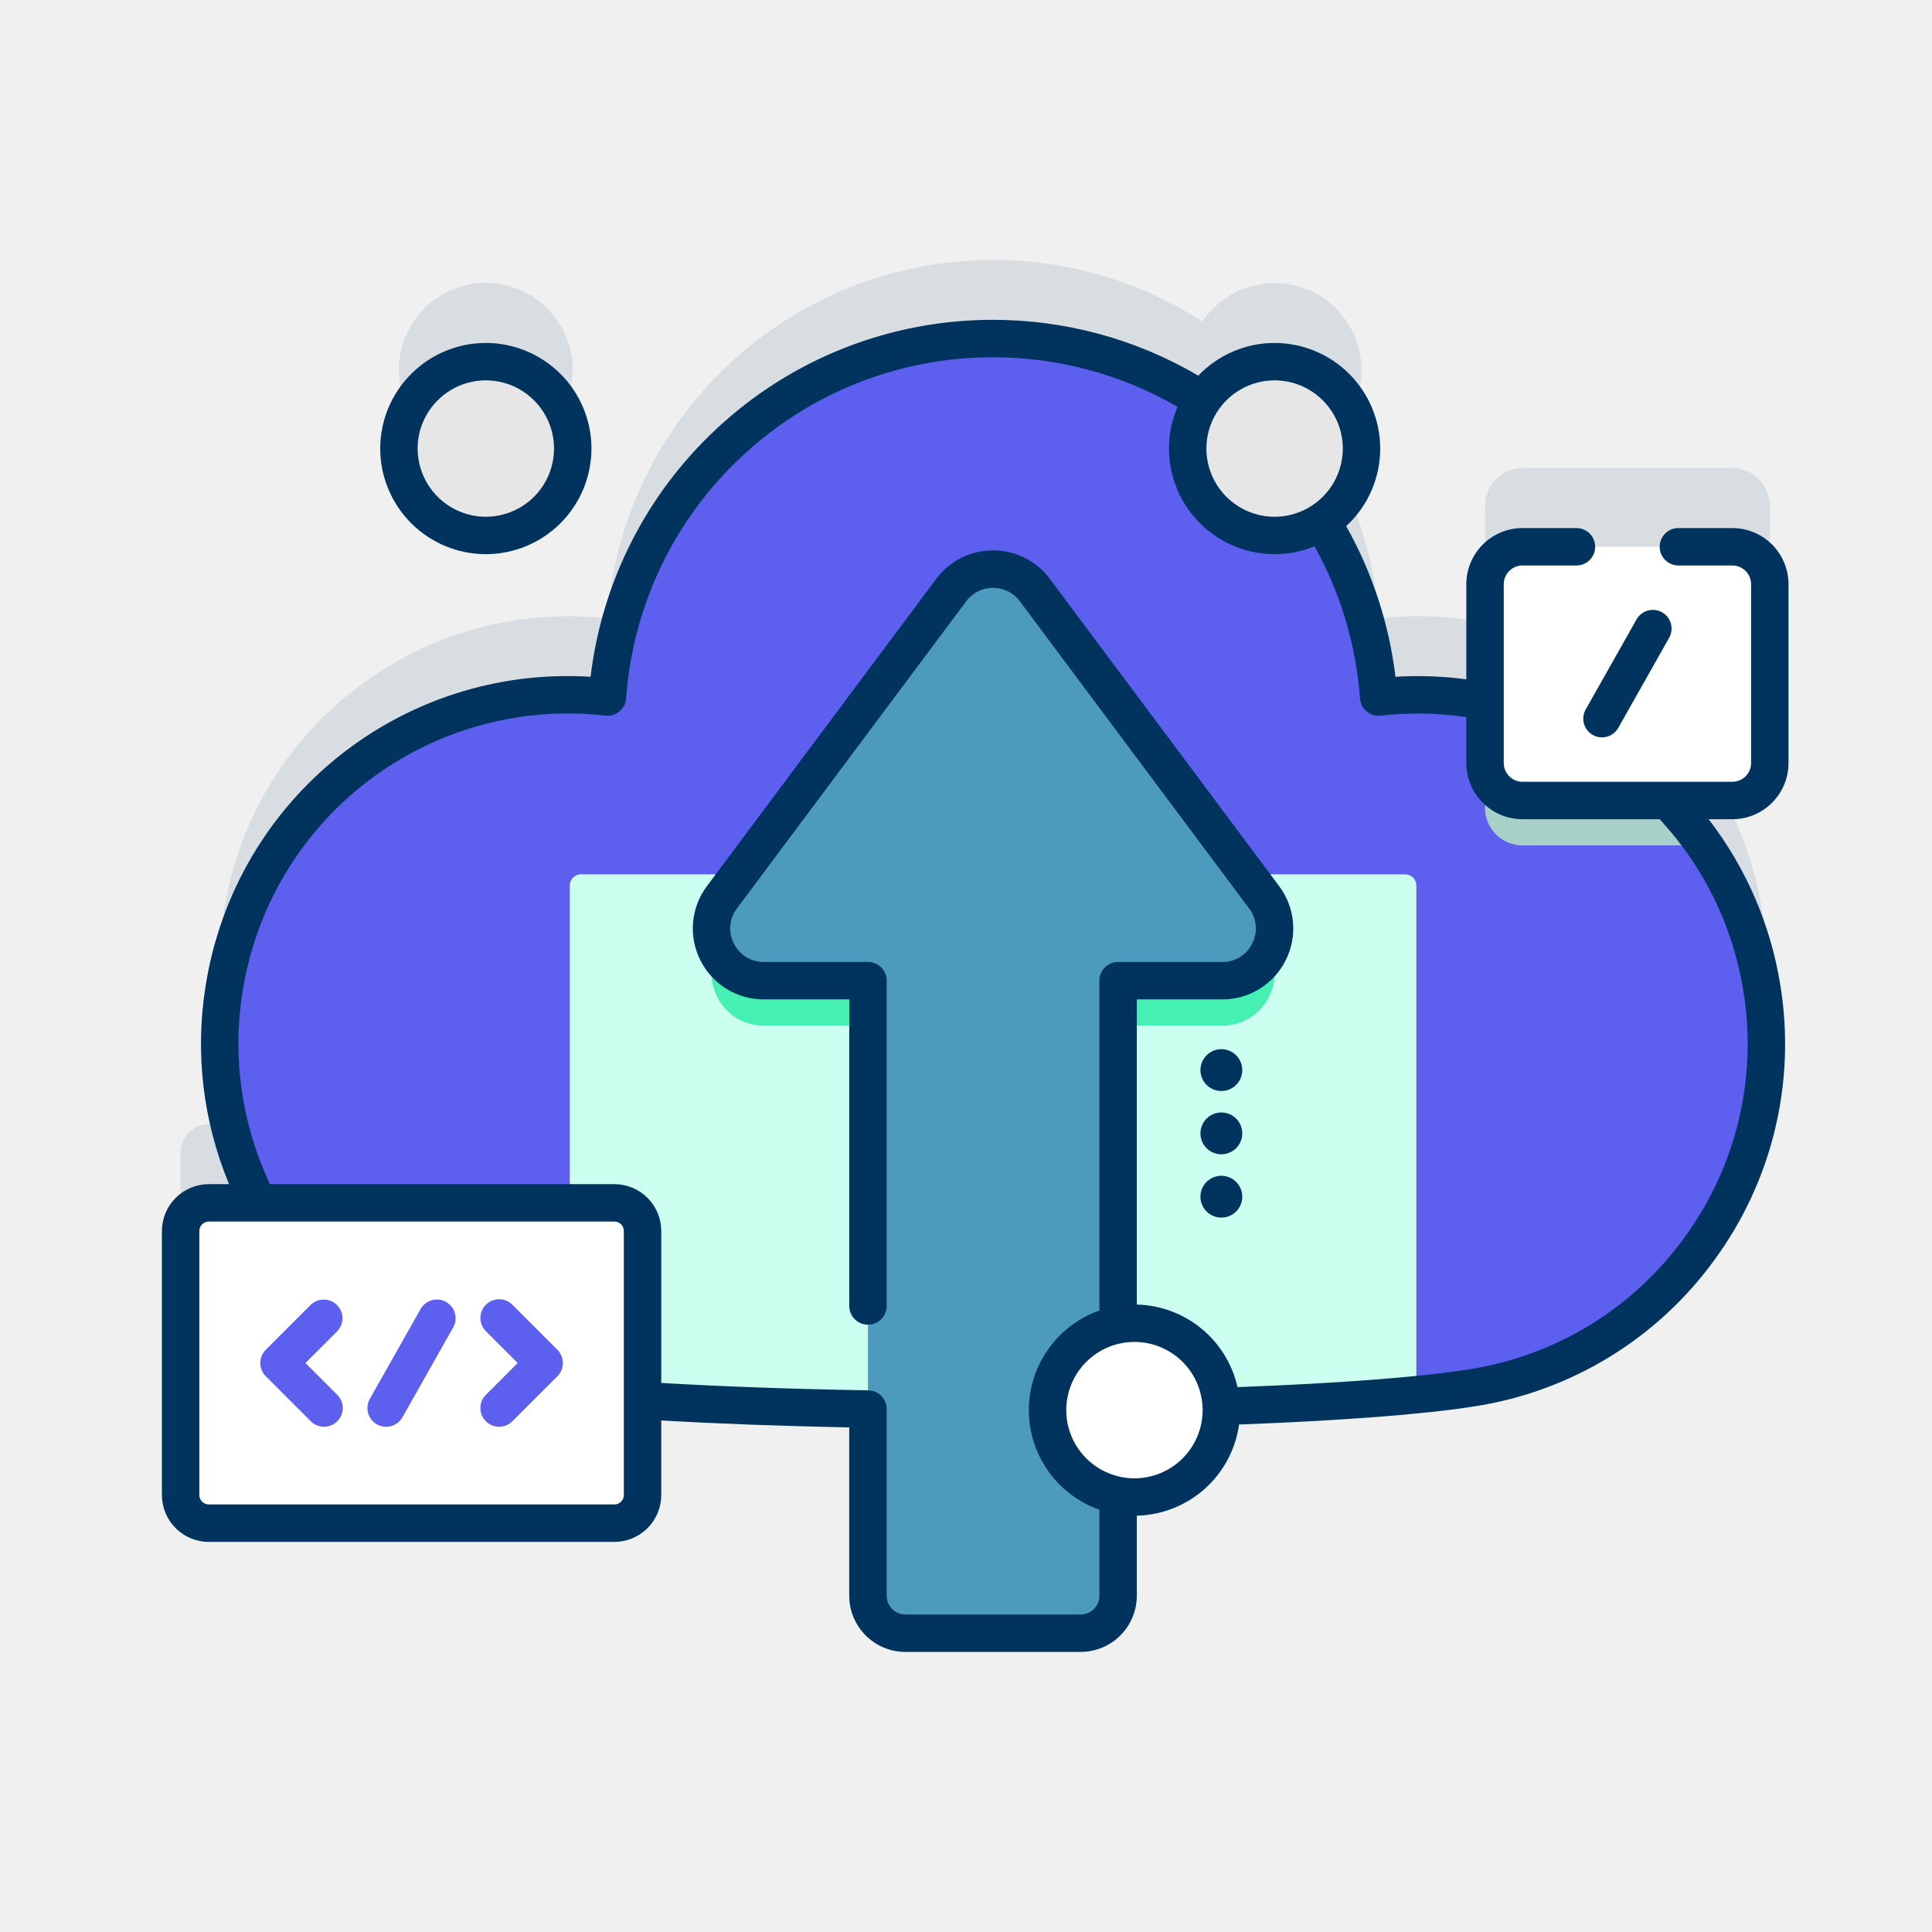
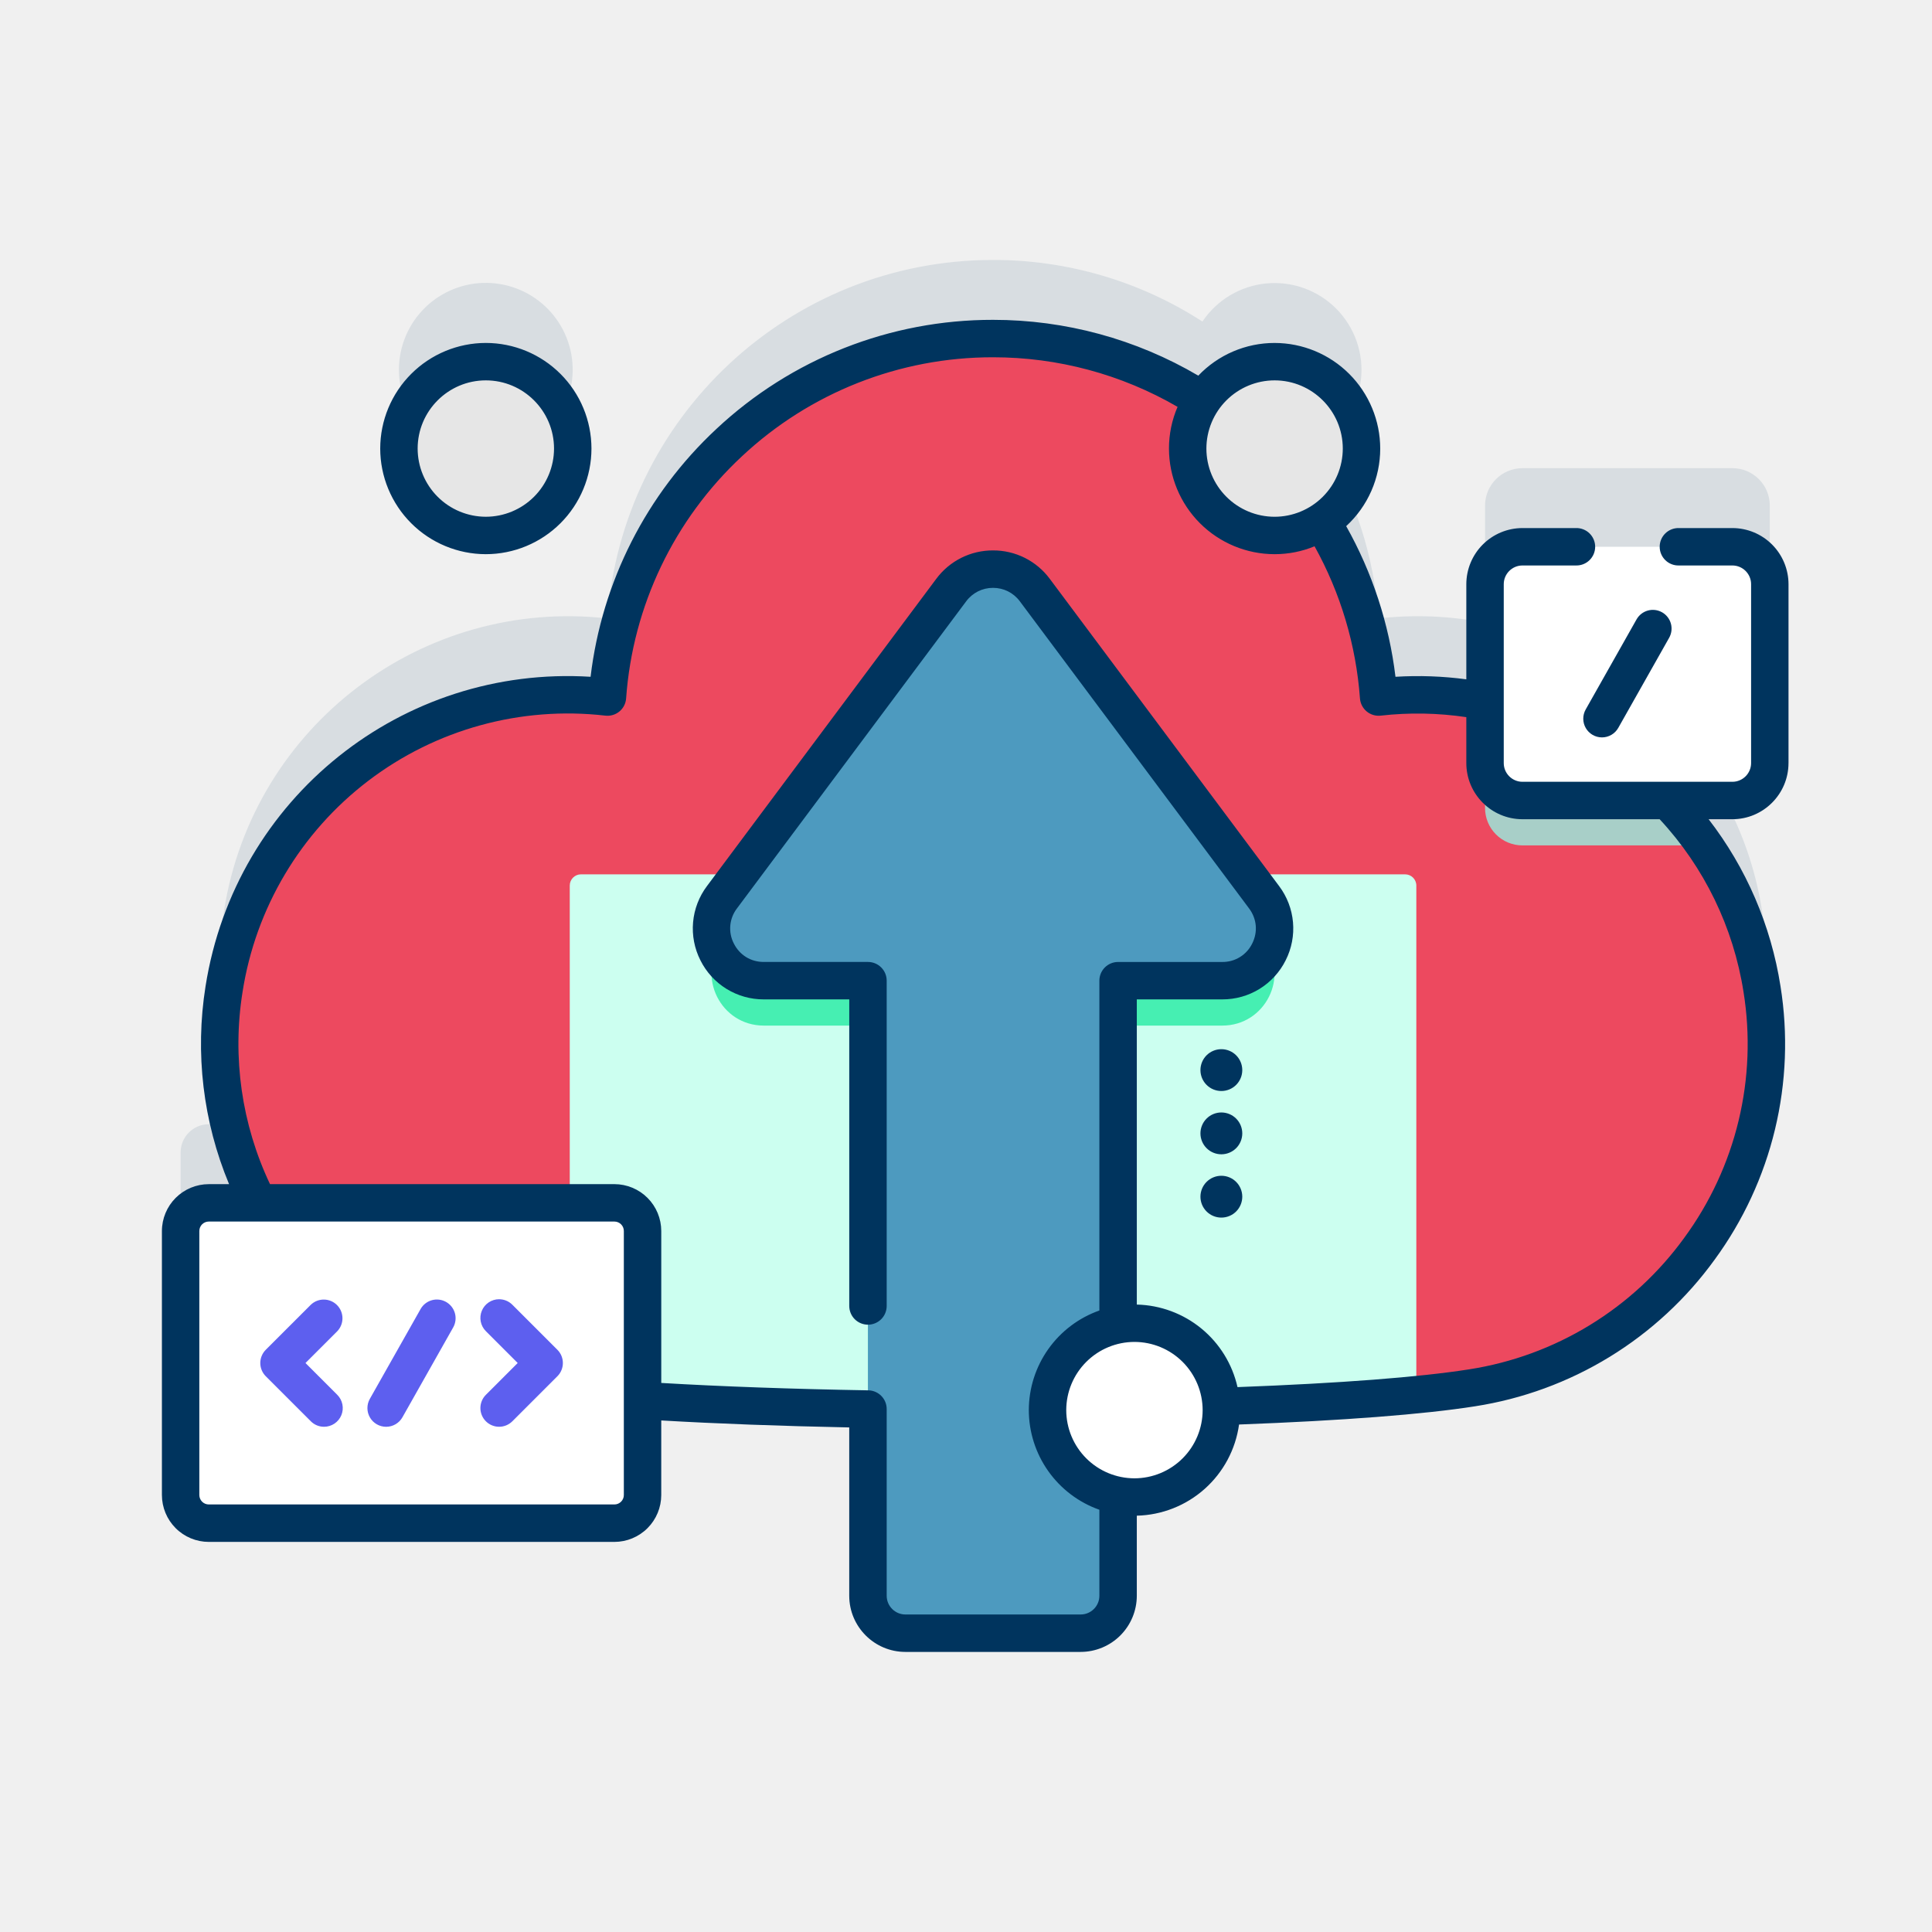
<svg xmlns="http://www.w3.org/2000/svg" width="616" height="616" viewBox="0 0 616 616" fill="none">
-   <path opacity="0.1" d="M564.288 218.236V161.205C564.288 154.617 558.942 149.271 552.354 149.271H485.424C478.835 149.271 473.49 154.611 473.49 161.205V198.561C462.318 196.361 450.874 195.896 439.561 197.185C438.144 177.338 431.916 158.135 421.414 141.236C424.871 139.006 427.788 136.034 429.953 132.536C432.118 129.038 433.478 125.102 433.932 121.013C434.387 116.925 433.926 112.786 432.582 108.898C431.238 105.01 429.045 101.47 426.162 98.535C423.279 95.6 419.779 93.344 415.916 91.93C412.053 90.516 407.923 89.98 403.827 90.361C399.731 90.742 395.771 92.03 392.234 94.132C388.698 96.234 385.674 99.097 383.382 102.514C363.489 89.662 340.302 82.844 316.619 82.882C251.558 82.882 198.277 133.287 193.681 197.185C134.893 190.516 80.739 231.306 71.434 290.319C67.725 313.616 71.557 337.489 82.373 358.454H66.571C61.611 358.454 57.588 362.471 57.588 367.431V451.614C57.588 456.574 61.605 460.592 66.571 460.592H195.888C200.848 460.592 204.865 456.574 204.865 451.62V421.495C284.147 426.631 419.624 425.282 469.328 417.44C529.969 407.868 571.369 350.955 561.803 290.313C558.258 267.632 547.745 246.615 531.72 230.176H552.343C555.509 230.174 558.545 228.916 560.784 226.677C563.023 224.438 564.281 221.402 564.283 218.236H564.288ZM161.269 144.857C168.419 143.166 174.606 138.704 178.467 132.453C182.328 126.201 183.547 118.671 181.857 111.521C180.166 104.37 175.704 98.183 169.452 94.323C163.2 90.462 155.671 89.242 148.52 90.933C144.979 91.77 141.638 93.296 138.687 95.424C135.737 97.553 133.234 100.242 131.322 103.337C129.41 106.433 128.127 109.875 127.545 113.466C126.964 117.058 127.095 120.728 127.932 124.269C128.769 127.81 130.296 131.151 132.424 134.102C134.552 137.053 137.241 139.555 140.337 141.467C146.588 145.328 154.118 146.548 161.269 144.857V144.857Z" fill="#00345E" />
-   <path d="M561.803 315.37C552.493 256.362 498.344 215.578 439.561 222.241C434.966 158.354 381.684 107.944 316.619 107.944C251.558 107.944 198.272 158.349 193.681 222.241C134.888 215.572 80.739 256.362 71.429 315.38C61.868 376.016 103.274 432.935 163.915 442.496C223.978 451.966 409.27 451.977 469.333 442.496C529.969 432.924 571.375 376.011 561.803 315.37V315.37Z" fill="#5D5FEF" />
-   <path d="M543.505 269.551H485.424C483.857 269.552 482.305 269.244 480.856 268.644C479.408 268.045 478.092 267.166 476.984 266.057C475.875 264.949 474.996 263.633 474.397 262.185C473.797 260.737 473.489 259.184 473.49 257.617V223.619C501.913 229.244 527.027 245.719 543.505 269.551V269.551Z" fill="#A8CFC8" />
+   <path opacity="0.1" d="M564.288 218.236V161.205C564.288 154.617 558.942 149.271 552.354 149.271H485.424C478.835 149.271 473.49 154.611 473.49 161.205V198.561C462.318 196.361 450.874 195.896 439.561 197.185C438.144 177.338 431.916 158.135 421.414 141.236C424.871 139.006 427.788 136.034 429.953 132.536C432.118 129.038 433.478 125.102 433.932 121.013C434.387 116.925 433.926 112.786 432.582 108.898C431.238 105.01 429.045 101.47 426.162 98.535C423.279 95.6 419.779 93.344 415.916 91.93C412.053 90.516 407.923 89.98 403.827 90.361C399.731 90.742 395.771 92.03 392.234 94.132C388.698 96.234 385.674 99.097 383.382 102.514C363.489 89.662 340.302 82.844 316.619 82.882C251.558 82.882 198.277 133.287 193.681 197.185C134.893 190.516 80.739 231.306 71.434 290.319C67.725 313.616 71.557 337.489 82.373 358.454H66.571C61.611 358.454 57.588 362.471 57.588 367.431V451.614C57.588 456.574 61.605 460.592 66.571 460.592H195.888C200.848 460.592 204.865 456.574 204.865 451.62V421.495C284.147 426.631 419.624 425.282 469.328 417.44C529.969 407.868 571.369 350.955 561.803 290.313C558.258 267.632 547.745 246.615 531.72 230.176H552.343C555.509 230.174 558.545 228.916 560.784 226.677C563.023 224.438 564.281 221.402 564.283 218.236H564.288ZM161.269 144.857C168.419 143.166 174.606 138.704 178.467 132.453C182.328 126.201 183.547 118.671 181.857 111.521C180.166 104.37 175.704 98.183 169.452 94.323C163.2 90.462 155.671 89.242 148.52 90.933C144.979 91.77 141.638 93.296 138.687 95.424C135.737 97.553 133.234 100.242 131.322 103.337C129.41 106.433 128.127 109.875 127.545 113.466C126.964 117.058 127.095 120.728 127.932 124.269C128.769 127.81 130.296 131.151 132.424 134.102C134.552 137.053 137.241 139.555 140.337 141.467C146.588 145.328 154.118 146.548 161.269 144.857Z" fill="#00345E" />
+   <path d="M561.803 315.37C552.493 256.362 498.344 215.578 439.561 222.241C434.966 158.354 381.684 107.944 316.619 107.944C251.558 107.944 198.272 158.349 193.681 222.241C134.888 215.572 80.739 256.362 71.429 315.38C61.868 376.016 103.274 432.935 163.915 442.496C223.978 451.966 409.27 451.977 469.333 442.496C529.969 432.924 571.375 376.011 561.803 315.37Z" fill="#ED495F" />
+   <path d="M543.505 269.551H485.424C483.857 269.552 482.305 269.244 480.856 268.644C479.408 268.045 478.092 267.166 476.984 266.057C475.875 264.949 474.996 263.633 474.397 262.185C473.797 260.737 473.489 259.184 473.49 257.617V223.619C501.913 229.244 527.027 245.719 543.505 269.551Z" fill="#A8CFC8" />
  <path d="M451.582 282.353V444.687C385.573 451.238 247.675 451.238 181.661 444.687V282.353C181.661 280.376 183.263 278.774 185.239 278.774H447.998C449.98 278.774 451.582 280.376 451.582 282.353Z" fill="#CCFFF0" />
  <path d="M403.057 300.409L394.931 289.519H238.306L230.181 300.409C221.996 311.39 229.827 326.999 243.513 326.999H276.75V449.261C302.895 449.711 330.353 449.711 356.493 449.261V326.999H389.725C403.416 326.999 411.242 311.39 403.057 300.409Z" fill="#46EFB2" />
  <path d="M243.513 312.675H276.745V508.793C276.745 515.382 282.085 520.728 288.674 520.728H344.564C351.152 520.728 356.498 515.382 356.498 508.793V312.675H389.724C403.416 312.675 411.247 297.061 403.062 286.091L329.946 188.141C328.397 186.068 326.385 184.384 324.071 183.224C321.757 182.064 319.204 181.46 316.616 181.46C314.028 181.46 311.475 182.064 309.161 183.224C306.847 184.384 304.835 186.068 303.286 188.141L230.186 286.091C221.99 297.061 229.822 312.675 243.513 312.675Z" fill="#4D9ABF" />
  <path d="M195.893 485.655H66.571C61.611 485.655 57.588 481.638 57.588 476.678V392.495C57.588 387.534 61.605 383.512 66.571 383.512H195.888C200.848 383.512 204.865 387.529 204.865 392.495V476.678C204.865 481.633 200.848 485.655 195.888 485.655H195.893Z" fill="white" />
-   <path d="M103.327 454.913C102.543 454.915 101.767 454.761 101.042 454.462C100.318 454.162 99.66 453.722 99.106 453.167L84.74 438.806C84.186 438.252 83.746 437.594 83.445 436.87C83.145 436.146 82.991 435.369 82.991 434.585C82.991 433.801 83.145 433.025 83.445 432.301C83.746 431.577 84.186 430.919 84.74 430.364L99.106 416.004C100.234 414.928 101.737 414.336 103.295 414.354C104.854 414.372 106.343 414.999 107.445 416.101C108.547 417.203 109.174 418.693 109.192 420.251C109.211 421.809 108.619 423.313 107.543 424.44L97.397 434.585L107.543 444.731C108.376 445.565 108.943 446.628 109.172 447.784C109.402 448.941 109.284 450.139 108.833 451.229C108.382 452.318 107.618 453.249 106.638 453.905C105.658 454.561 104.506 454.912 103.327 454.913V454.913ZM159.137 414.252C160.663 414.252 162.19 414.836 163.358 416.004L177.719 430.364C180.049 432.694 180.049 436.471 177.719 438.806L163.358 453.162C162.239 454.281 160.721 454.91 159.139 454.911C157.556 454.911 156.038 454.283 154.919 453.164C153.799 452.046 153.17 450.528 153.169 448.945C153.169 447.363 153.797 445.845 154.916 444.725L165.061 434.58L154.916 424.435C154.081 423.6 153.512 422.537 153.281 421.379C153.051 420.221 153.169 419.021 153.621 417.93C154.073 416.839 154.838 415.907 155.82 415.251C156.802 414.596 157.956 414.246 159.137 414.247V414.252ZM123.114 454.919C122.071 454.919 121.047 454.646 120.142 454.126C119.238 453.607 118.486 452.86 117.96 451.959C117.434 451.059 117.154 450.036 117.147 448.993C117.139 447.951 117.405 446.924 117.918 446.016L134.149 417.289C134.941 415.939 136.231 414.954 137.743 414.546C139.255 414.139 140.866 414.342 142.229 415.111C143.592 415.881 144.599 417.155 145.031 418.66C145.463 420.164 145.287 421.779 144.54 423.154L128.315 451.882C127.796 452.804 127.04 453.571 126.126 454.104C125.212 454.638 124.173 454.919 123.114 454.919V454.919Z" fill="#5D5FEF" />
-   <path d="M552.349 255.233H485.424C482.259 255.233 479.223 253.975 476.985 251.737C474.747 249.499 473.49 246.463 473.49 243.298V186.262C473.49 179.673 478.83 174.328 485.424 174.328H552.349C558.942 174.328 564.283 179.673 564.283 186.262V243.298C564.283 249.887 558.942 255.233 552.349 255.233V255.233Z" fill="white" />
+   <path d="M103.327 454.913C102.543 454.915 101.767 454.761 101.042 454.462C100.318 454.162 99.66 453.722 99.107 453.167L84.74 438.806C84.186 438.252 83.746 437.594 83.446 436.87C83.146 436.146 82.991 435.369 82.991 434.585C82.991 433.801 83.146 433.025 83.446 432.301C83.746 431.577 84.186 430.919 84.74 430.364L99.107 416.004C100.234 414.928 101.737 414.336 103.295 414.354C104.854 414.372 106.343 414.999 107.445 416.101C108.547 417.203 109.174 418.693 109.192 420.251C109.211 421.809 108.619 423.313 107.543 424.44L97.398 434.585L107.543 444.731C108.376 445.565 108.943 446.628 109.172 447.784C109.402 448.941 109.284 450.139 108.833 451.229C108.382 452.318 107.618 453.249 106.638 453.905C105.658 454.561 104.506 454.912 103.327 454.913ZM159.137 414.252C160.663 414.252 162.19 414.836 163.358 416.004L177.719 430.364C180.049 432.694 180.049 436.471 177.719 438.806L163.358 453.162C162.239 454.281 160.721 454.91 159.139 454.911C157.556 454.911 156.038 454.283 154.919 453.164C153.799 452.046 153.17 450.528 153.169 448.945C153.169 447.363 153.797 445.845 154.916 444.725L165.061 434.58L154.916 424.435C154.081 423.6 153.512 422.537 153.281 421.379C153.051 420.221 153.169 419.021 153.621 417.93C154.073 416.839 154.838 415.907 155.82 415.251C156.802 414.596 157.956 414.246 159.137 414.247V414.252ZM123.114 454.919C122.071 454.919 121.047 454.646 120.142 454.126C119.238 453.607 118.486 452.86 117.96 451.959C117.434 451.059 117.154 450.036 117.147 448.993C117.139 447.951 117.405 446.924 117.918 446.016L134.149 417.289C134.941 415.939 136.231 414.954 137.743 414.546C139.255 414.139 140.866 414.342 142.229 415.111C143.592 415.881 144.599 417.155 145.031 418.66C145.463 420.164 145.287 421.779 144.54 423.154L128.315 451.882C127.796 452.804 127.04 453.571 126.126 454.104C125.212 454.638 124.173 454.919 123.114 454.919Z" fill="#5D5FEF" />
+   <path d="M552.349 255.233H485.424C482.259 255.233 479.223 253.975 476.985 251.737C474.747 249.499 473.49 246.463 473.49 243.298V186.262C473.49 179.673 478.83 174.328 485.424 174.328H552.349C558.942 174.328 564.283 179.673 564.283 186.262V243.298C564.283 249.887 558.942 255.233 552.349 255.233Z" fill="white" />
  <path d="M510.771 235.113C509.729 235.112 508.705 234.838 507.801 234.319C506.898 233.799 506.146 233.052 505.621 232.151C505.096 231.251 504.816 230.229 504.809 229.186C504.802 228.144 505.068 227.118 505.581 226.21L521.8 197.483C522.186 196.801 522.702 196.201 523.319 195.719C523.936 195.236 524.643 194.879 525.398 194.669C526.153 194.459 526.942 194.4 527.72 194.495C528.497 194.59 529.249 194.838 529.931 195.223C530.614 195.608 531.213 196.125 531.696 196.742C532.179 197.359 532.536 198.065 532.746 198.82C532.955 199.575 533.015 200.365 532.92 201.142C532.825 201.92 532.577 202.672 532.192 203.354L515.972 232.076C515.453 232.997 514.698 233.764 513.785 234.297C512.872 234.831 511.834 235.113 510.776 235.113H510.771Z" fill="#00345E" />
-   <path d="M361.705 477.315C365.343 477.315 368.947 476.598 372.309 475.206C375.67 473.813 378.725 471.772 381.298 469.199C383.871 466.626 385.912 463.571 387.305 460.21C388.697 456.848 389.414 453.245 389.414 449.606C389.414 445.967 388.697 442.364 387.305 439.002C385.912 435.64 383.871 432.585 381.298 430.012C378.725 427.439 375.67 425.398 372.309 424.006C368.947 422.613 365.343 421.896 361.705 421.896C354.356 421.896 347.308 424.816 342.111 430.012C336.915 435.209 333.995 442.257 333.995 449.606C333.995 456.955 336.915 464.003 342.111 469.199C347.308 474.396 354.356 477.315 361.705 477.315V477.315Z" fill="white" />
-   <path d="M154.905 170.728C162.254 170.728 169.302 167.808 174.499 162.612C179.695 157.415 182.614 150.367 182.614 143.018C182.614 135.669 179.695 128.621 174.499 123.425C169.302 118.228 162.254 115.309 154.905 115.309C147.556 115.309 140.508 118.228 135.312 123.425C130.115 128.621 127.196 135.669 127.196 143.018C127.196 150.367 130.115 157.415 135.312 162.612C140.508 167.808 147.556 170.728 154.905 170.728V170.728ZM406.388 170.728C413.737 170.728 420.785 167.808 425.982 162.612C431.178 157.415 434.098 150.367 434.098 143.018C434.098 135.669 431.178 128.621 425.982 123.425C420.785 118.228 413.737 115.309 406.388 115.309C399.04 115.309 391.992 118.228 386.795 123.425C381.599 128.621 378.679 135.669 378.679 143.018C378.679 150.367 381.599 157.415 386.795 162.612C391.992 167.808 399.04 170.728 406.388 170.728V170.728Z" fill="#E6E6E6" />
-   <path d="M570.25 243.299V186.263C570.244 181.518 568.357 176.97 565.002 173.615C561.647 170.26 557.098 168.373 552.354 168.367H535.32C534.522 168.343 533.727 168.48 532.982 168.769C532.238 169.057 531.559 169.493 530.986 170.049C530.412 170.605 529.957 171.271 529.646 172.007C529.334 172.742 529.174 173.533 529.174 174.331C529.174 175.13 529.334 175.921 529.646 176.656C529.957 177.392 530.412 178.057 530.986 178.614C531.559 179.17 532.238 179.605 532.982 179.894C533.727 180.183 534.522 180.32 535.32 180.296H552.354C555.643 180.296 558.321 182.974 558.321 186.263V243.299C558.321 246.588 555.643 249.266 552.354 249.266H485.424C482.135 249.266 479.457 246.588 479.457 243.299V186.263C479.457 182.974 482.135 180.296 485.424 180.296H502.458C503.256 180.32 504.051 180.183 504.796 179.894C505.54 179.605 506.219 179.17 506.792 178.614C507.365 178.057 507.821 177.392 508.132 176.656C508.443 175.921 508.604 175.13 508.604 174.331C508.604 173.533 508.443 172.742 508.132 172.007C507.821 171.271 507.365 170.605 506.792 170.049C506.219 169.493 505.54 169.057 504.796 168.769C504.051 168.48 503.256 168.343 502.458 168.367H485.424C480.679 168.373 476.13 170.26 472.774 173.614C469.418 176.969 467.53 181.518 467.523 186.263V216.597C460.037 215.597 452.472 215.327 444.934 215.788C442.901 198.901 437.56 182.579 429.218 167.756C432.64 164.61 435.372 160.787 437.24 156.53C439.108 152.273 440.072 147.674 440.07 143.025C440.06 134.097 436.509 125.537 430.196 119.223C423.882 112.91 415.322 109.359 406.394 109.349C401.844 109.347 397.341 110.27 393.159 112.062C388.976 113.854 385.202 116.477 382.065 119.773C362.228 108.107 339.631 101.964 316.619 101.978C283.855 101.932 252.306 114.378 228.397 136.779C206.105 157.542 191.898 185.538 188.303 215.788C128.289 212.049 75.013 254.355 65.537 314.455C62.133 335.777 64.73 357.625 73.036 377.555H66.571C62.609 377.559 58.812 379.135 56.01 381.935C53.208 384.736 51.632 388.533 51.626 392.494V476.678C51.63 480.64 53.206 484.439 56.008 487.24C58.81 490.042 62.609 491.618 66.571 491.622H195.888C199.85 491.618 203.649 490.042 206.451 487.24C209.253 484.439 210.828 480.64 210.833 476.678V452.895C228.311 453.918 248.848 454.684 270.772 455.123V508.795C270.772 518.667 278.807 526.697 288.674 526.697H344.558C349.303 526.691 353.853 524.804 357.208 521.449C360.564 518.094 362.453 513.546 362.46 508.801V483.261C370.459 483.071 378.131 480.043 384.103 474.718C390.075 469.392 393.958 462.116 395.06 454.191C428.088 452.948 454.046 450.95 470.26 448.39C485.465 446.033 500.052 440.684 513.177 432.651C526.301 424.619 537.701 414.063 546.719 401.595C555.804 389.177 562.335 375.08 565.936 360.121C569.536 345.161 570.134 329.637 567.695 314.445C564.661 295.049 556.777 276.735 544.774 261.201H552.348C562.215 261.201 570.245 253.166 570.245 243.299H570.25ZM406.394 121.278C418.382 121.278 428.136 131.032 428.136 143.025C428.129 148.79 425.835 154.317 421.758 158.393C417.681 162.469 412.154 164.762 406.389 164.767C400.623 164.76 395.097 162.467 391.021 158.389C386.944 154.312 384.652 148.785 384.646 143.02C384.654 137.255 386.947 131.728 391.024 127.652C395.101 123.576 400.629 121.283 406.394 121.278V121.278ZM198.904 476.683C198.904 478.338 197.554 479.683 195.893 479.683H66.566C65.769 479.681 65.006 479.365 64.442 478.803C63.878 478.241 63.559 477.479 63.555 476.683V392.489C63.555 390.829 64.905 389.479 66.566 389.479H195.893C197.554 389.479 198.904 390.829 198.904 392.489V476.678V476.683ZM361.704 471.348C355.939 471.341 350.412 469.047 346.336 464.97C342.26 460.893 339.968 455.365 339.962 449.6C339.969 443.835 342.263 438.308 346.34 434.232C350.417 430.156 355.945 427.864 361.71 427.858C367.475 427.865 373.002 430.159 377.078 434.236C381.154 438.313 383.446 443.841 383.452 449.606C383.445 455.371 381.151 460.898 377.074 464.974C372.997 469.05 367.47 471.342 361.704 471.348V471.348ZM555.911 316.298C558.103 329.943 557.567 343.888 554.334 357.325C551.1 370.762 545.233 383.424 537.072 394.578C528.973 405.776 518.733 415.256 506.946 422.47C495.159 429.684 482.058 434.489 468.401 436.605C452.637 439.091 427.15 441.046 394.567 442.267C392.917 434.928 388.86 428.352 383.042 423.583C377.225 418.815 369.98 416.128 362.46 415.951V318.644H389.724C393.92 318.658 398.037 317.498 401.607 315.294C405.178 313.09 408.061 309.931 409.929 306.174C411.822 302.43 412.63 298.231 412.261 294.051C411.892 289.872 410.36 285.879 407.84 282.525L334.729 184.576C332.635 181.746 329.904 179.449 326.756 177.871C323.609 176.294 320.134 175.48 316.613 175.496C313.094 175.481 309.62 176.295 306.473 177.872C303.327 179.45 300.596 181.746 298.503 184.576L225.402 282.525C222.882 285.879 221.351 289.872 220.982 294.051C220.612 298.231 221.42 302.43 223.313 306.174C225.182 309.93 228.063 313.089 231.633 315.293C235.203 317.496 239.318 318.657 243.513 318.644H270.778V416.395C270.778 417.978 271.406 419.496 272.525 420.615C273.644 421.734 275.162 422.362 276.745 422.362C278.327 422.362 279.845 421.734 280.964 420.615C282.083 419.496 282.712 417.978 282.712 416.395V312.677C282.712 309.383 280.039 306.71 276.745 306.71H243.507C239.383 306.71 235.821 304.514 233.973 300.823C233.063 299.06 232.673 297.075 232.848 295.099C233.022 293.122 233.754 291.236 234.958 289.66L308.064 191.716C310.1 188.989 313.217 187.431 316.613 187.431C320.015 187.431 323.132 188.989 325.162 191.716L398.268 289.66C400.737 292.965 401.107 297.138 399.259 300.823C398.391 302.607 397.034 304.108 395.346 305.151C393.658 306.194 391.709 306.737 389.724 306.715H356.493C353.198 306.715 350.525 309.383 350.525 312.677V417.842C343.953 420.163 338.261 424.463 334.233 430.151C330.204 435.839 328.036 442.635 328.028 449.606C328.036 456.576 330.204 463.372 334.233 469.06C338.261 474.748 343.953 479.049 350.525 481.37V508.795C350.525 512.09 347.847 514.762 344.558 514.762H288.679C285.39 514.762 282.712 512.084 282.712 508.795V449.263C282.712 446.006 280.109 443.355 276.852 443.296C252.587 442.878 229.848 442.064 210.838 440.939V392.494C210.834 388.532 209.258 384.733 206.456 381.932C203.654 379.13 199.856 377.554 195.893 377.55H86.09C77.054 358.49 73.999 337.143 77.327 316.314C81.488 289.524 95.856 265.384 117.421 248.953C138.985 232.522 166.073 225.075 193.006 228.172C193.806 228.266 194.617 228.197 195.389 227.968C196.161 227.74 196.879 227.356 197.498 226.842C198.118 226.328 198.626 225.693 198.993 224.976C199.36 224.259 199.577 223.475 199.632 222.671C201.738 193.204 214.929 165.628 236.549 145.495C258.249 125.164 286.883 113.87 316.619 113.912C337.283 113.897 357.582 119.353 375.455 129.725C373.644 133.923 372.712 138.448 372.717 143.02C372.727 151.947 376.278 160.507 382.59 166.82C388.902 173.133 397.461 176.685 406.389 176.696C410.904 176.696 415.205 175.802 419.137 174.179C427.428 189.099 432.367 205.647 433.61 222.671C433.668 223.473 433.887 224.255 434.255 224.97C434.622 225.685 435.13 226.319 435.749 226.832C436.367 227.346 437.083 227.73 437.853 227.96C438.623 228.19 439.432 228.263 440.231 228.172C449.311 227.146 458.485 227.308 467.523 228.655V243.299C467.523 253.166 475.557 261.201 485.424 261.201H529.16C543.376 276.487 552.693 295.678 555.911 316.303V316.298ZM154.905 176.696C163.834 176.686 172.394 173.135 178.707 166.822C185.021 160.508 188.572 151.948 188.582 143.02C188.572 134.091 185.021 125.531 178.707 119.218C172.394 112.905 163.834 109.353 154.905 109.343C145.977 109.353 137.417 112.905 131.103 119.218C124.79 125.531 121.239 134.091 121.229 143.02C121.239 151.948 124.79 160.508 131.103 166.822C137.417 173.135 145.977 176.686 154.905 176.696V176.696ZM154.905 121.278C166.893 121.278 176.647 131.032 176.647 143.025C176.639 148.789 174.345 154.315 170.268 158.39C166.191 162.465 160.664 164.756 154.9 164.762C149.137 164.753 143.612 162.46 139.537 158.384C135.462 154.308 133.17 148.783 133.163 143.02C133.163 131.032 142.912 121.278 154.905 121.278V121.278Z" fill="#00345E" />
+   <path d="M361.705 477.315C365.343 477.315 368.947 476.598 372.309 475.206C375.67 473.813 378.725 471.772 381.298 469.199C383.871 466.626 385.912 463.571 387.305 460.21C388.697 456.848 389.414 453.245 389.414 449.606C389.414 445.967 388.697 442.364 387.305 439.002C385.912 435.64 383.871 432.585 381.298 430.012C378.725 427.439 375.67 425.398 372.309 424.006C368.947 422.613 365.343 421.896 361.705 421.896C354.356 421.896 347.308 424.816 342.111 430.012C336.915 435.209 333.995 442.257 333.995 449.606C333.995 456.955 336.915 464.003 342.111 469.199C347.308 474.396 354.356 477.315 361.705 477.315Z" fill="white" />
+   <path d="M154.905 170.728C162.254 170.728 169.302 167.808 174.499 162.612C179.695 157.415 182.614 150.367 182.614 143.018C182.614 135.669 179.695 128.621 174.499 123.425C169.302 118.228 162.254 115.309 154.905 115.309C147.556 115.309 140.508 118.228 135.312 123.425C130.115 128.621 127.196 135.669 127.196 143.018C127.196 150.367 130.115 157.415 135.312 162.612C140.508 167.808 147.556 170.728 154.905 170.728ZM406.388 170.728C413.737 170.728 420.785 167.808 425.982 162.612C431.178 157.415 434.098 150.367 434.098 143.018C434.098 135.669 431.178 128.621 425.982 123.425C420.785 118.228 413.737 115.309 406.388 115.309C399.04 115.309 391.992 118.228 386.795 123.425C381.599 128.621 378.679 135.669 378.679 143.018C378.679 150.367 381.599 157.415 386.795 162.612C391.992 167.808 399.04 170.728 406.388 170.728Z" fill="#E6E6E6" />
+   <path d="M570.25 243.299V186.263C570.244 181.518 568.357 176.97 565.002 173.615C561.647 170.26 557.098 168.373 552.354 168.367H535.32C534.522 168.343 533.727 168.48 532.982 168.769C532.238 169.057 531.559 169.493 530.986 170.049C530.412 170.605 529.957 171.271 529.646 172.007C529.334 172.742 529.174 173.533 529.174 174.331C529.174 175.13 529.334 175.921 529.646 176.656C529.957 177.392 530.412 178.057 530.986 178.614C531.559 179.17 532.238 179.605 532.982 179.894C533.727 180.183 534.522 180.32 535.32 180.296H552.354C555.643 180.296 558.321 182.974 558.321 186.263V243.299C558.321 246.588 555.643 249.266 552.354 249.266H485.424C482.135 249.266 479.457 246.588 479.457 243.299V186.263C479.457 182.974 482.135 180.296 485.424 180.296H502.458C503.256 180.32 504.051 180.183 504.796 179.894C505.54 179.605 506.219 179.17 506.792 178.614C507.365 178.057 507.821 177.392 508.132 176.656C508.443 175.921 508.604 175.13 508.604 174.331C508.604 173.533 508.443 172.742 508.132 172.007C507.821 171.271 507.365 170.605 506.792 170.049C506.219 169.493 505.54 169.057 504.796 168.769C504.051 168.48 503.256 168.343 502.458 168.367H485.424C480.679 168.373 476.13 170.26 472.774 173.614C469.418 176.969 467.53 181.518 467.523 186.263V216.597C460.037 215.597 452.472 215.327 444.934 215.788C442.901 198.901 437.56 182.579 429.218 167.756C432.64 164.61 435.372 160.787 437.24 156.53C439.108 152.273 440.072 147.674 440.07 143.025C440.06 134.097 436.509 125.537 430.196 119.223C423.882 112.91 415.322 109.359 406.394 109.349C401.844 109.347 397.341 110.27 393.159 112.062C388.976 113.854 385.202 116.477 382.065 119.773C362.228 108.107 339.631 101.964 316.619 101.978C283.855 101.932 252.306 114.378 228.397 136.779C206.105 157.542 191.898 185.538 188.303 215.788C128.289 212.049 75.013 254.355 65.537 314.455C62.133 335.777 64.73 357.625 73.036 377.555H66.571C62.609 377.559 58.811 379.135 56.01 381.935C53.208 384.736 51.632 388.533 51.626 392.494V476.678C51.63 480.64 53.206 484.439 56.008 487.24C58.81 490.042 62.608 491.618 66.571 491.622H195.888C199.85 491.618 203.649 490.042 206.451 487.24C209.253 484.439 210.828 480.64 210.833 476.678V452.895C228.311 453.918 248.848 454.684 270.772 455.123V508.795C270.772 518.667 278.807 526.697 288.674 526.697H344.558C349.303 526.691 353.853 524.804 357.208 521.449C360.564 518.094 362.453 513.546 362.46 508.801V483.261C370.459 483.071 378.131 480.043 384.103 474.718C390.075 469.392 393.958 462.116 395.06 454.191C428.088 452.948 454.046 450.95 470.26 448.39C485.465 446.033 500.052 440.684 513.177 432.651C526.301 424.619 537.701 414.063 546.719 401.595C555.804 389.177 562.335 375.08 565.936 360.121C569.536 345.161 570.134 329.637 567.695 314.445C564.661 295.049 556.777 276.735 544.774 261.201H552.348C562.215 261.201 570.245 253.166 570.245 243.299H570.25ZM406.394 121.278C418.382 121.278 428.136 131.032 428.136 143.025C428.129 148.79 425.835 154.317 421.758 158.393C417.681 162.469 412.154 164.762 406.389 164.767C400.623 164.76 395.097 162.467 391.021 158.389C386.944 154.312 384.652 148.785 384.646 143.02C384.654 137.255 386.947 131.728 391.024 127.652C395.101 123.576 400.629 121.283 406.394 121.278ZM198.904 476.683C198.904 478.338 197.554 479.683 195.893 479.683H66.565C65.769 479.681 65.006 479.365 64.442 478.803C63.878 478.241 63.559 477.479 63.555 476.683V392.489C63.555 390.829 64.905 389.479 66.565 389.479H195.893C197.554 389.479 198.904 390.829 198.904 392.489V476.678V476.683ZM361.704 471.348C355.939 471.341 350.412 469.047 346.336 464.97C342.26 460.893 339.968 455.365 339.962 449.6C339.969 443.835 342.263 438.308 346.34 434.232C350.417 430.156 355.945 427.864 361.71 427.858C367.475 427.865 373.002 430.159 377.078 434.236C381.154 438.313 383.446 443.841 383.452 449.606C383.445 455.371 381.151 460.898 377.074 464.974C372.997 469.05 367.47 471.342 361.704 471.348ZM555.911 316.298C558.103 329.943 557.567 343.888 554.334 357.325C551.1 370.762 545.233 383.424 537.072 394.578C528.973 405.776 518.733 415.256 506.946 422.47C495.159 429.684 482.058 434.489 468.401 436.605C452.637 439.091 427.15 441.046 394.567 442.267C392.917 434.928 388.86 428.352 383.042 423.583C377.225 418.815 369.98 416.128 362.46 415.951V318.644H389.724C393.92 318.658 398.037 317.498 401.607 315.294C405.178 313.09 408.061 309.931 409.929 306.174C411.822 302.43 412.63 298.231 412.261 294.051C411.892 289.872 410.36 285.879 407.84 282.525L334.729 184.576C332.635 181.746 329.904 179.449 326.756 177.871C323.609 176.294 320.134 175.48 316.613 175.496C313.094 175.481 309.62 176.295 306.473 177.872C303.327 179.45 300.596 181.746 298.503 184.576L225.402 282.525C222.882 285.879 221.351 289.872 220.982 294.051C220.612 298.231 221.42 302.43 223.313 306.174C225.182 309.93 228.063 313.089 231.633 315.293C235.203 317.496 239.318 318.657 243.513 318.644H270.778V416.395C270.778 417.978 271.406 419.496 272.525 420.615C273.644 421.734 275.162 422.362 276.745 422.362C278.327 422.362 279.845 421.734 280.964 420.615C282.083 419.496 282.712 417.978 282.712 416.395V312.677C282.712 309.383 280.039 306.71 276.745 306.71H243.507C239.383 306.71 235.821 304.514 233.973 300.823C233.063 299.06 232.673 297.075 232.848 295.099C233.022 293.122 233.754 291.236 234.958 289.66L308.064 191.716C310.1 188.989 313.217 187.431 316.613 187.431C320.015 187.431 323.132 188.989 325.162 191.716L398.268 289.66C400.737 292.965 401.107 297.138 399.259 300.823C398.391 302.607 397.034 304.108 395.346 305.151C393.658 306.194 391.709 306.737 389.724 306.715H356.493C353.198 306.715 350.525 309.383 350.525 312.677V417.842C343.953 420.163 338.261 424.463 334.233 430.151C330.204 435.839 328.036 442.635 328.028 449.606C328.036 456.576 330.204 463.372 334.233 469.06C338.261 474.748 343.953 479.049 350.525 481.37V508.795C350.525 512.09 347.847 514.762 344.558 514.762H288.679C285.39 514.762 282.712 512.084 282.712 508.795V449.263C282.712 446.006 280.109 443.355 276.852 443.296C252.587 442.878 229.848 442.064 210.838 440.939V392.494C210.834 388.532 209.258 384.733 206.456 381.932C203.654 379.13 199.856 377.554 195.893 377.55H86.09C77.054 358.49 73.999 337.143 77.327 316.314C81.488 289.524 95.856 265.384 117.421 248.953C138.985 232.522 166.073 225.075 193.006 228.172C193.806 228.266 194.617 228.197 195.389 227.968C196.161 227.74 196.879 227.356 197.498 226.842C198.118 226.328 198.626 225.693 198.993 224.976C199.36 224.259 199.577 223.475 199.632 222.671C201.738 193.204 214.929 165.628 236.549 145.495C258.249 125.164 286.883 113.87 316.619 113.912C337.283 113.897 357.582 119.353 375.455 129.725C373.644 133.923 372.712 138.448 372.717 143.02C372.727 151.947 376.278 160.507 382.59 166.82C388.902 173.133 397.461 176.685 406.389 176.696C410.904 176.696 415.205 175.802 419.137 174.179C427.428 189.099 432.367 205.647 433.61 222.671C433.668 223.473 433.887 224.255 434.255 224.97C434.622 225.685 435.13 226.319 435.749 226.832C436.367 227.346 437.083 227.73 437.853 227.96C438.623 228.19 439.432 228.263 440.231 228.172C449.311 227.146 458.485 227.308 467.523 228.655V243.299C467.523 253.166 475.557 261.201 485.424 261.201H529.16C543.376 276.487 552.693 295.678 555.911 316.303V316.298ZM154.905 176.696C163.834 176.686 172.394 173.135 178.707 166.822C185.021 160.508 188.572 151.948 188.582 143.02C188.572 134.091 185.021 125.531 178.707 119.218C172.394 112.905 163.834 109.353 154.905 109.343C145.977 109.353 137.417 112.905 131.103 119.218C124.79 125.531 121.239 134.091 121.229 143.02C121.239 151.948 124.79 160.508 131.103 166.822C137.417 173.135 145.977 176.686 154.905 176.696ZM154.905 121.278C166.893 121.278 176.647 131.032 176.647 143.025C176.639 148.789 174.345 154.315 170.268 158.39C166.191 162.465 160.664 164.756 154.9 164.762C149.137 164.753 143.612 162.46 139.537 158.384C135.462 154.308 133.17 148.783 133.163 143.02C133.163 131.032 142.912 121.278 154.905 121.278Z" fill="#00345E" />
  <path d="M389.419 388.22C391.188 388.22 392.884 387.518 394.135 386.267C395.385 385.016 396.088 383.32 396.088 381.551C396.088 379.783 395.385 378.086 394.135 376.836C392.884 375.585 391.188 374.882 389.419 374.882C387.65 374.882 385.954 375.585 384.704 376.836C383.453 378.086 382.75 379.783 382.75 381.551C382.75 383.32 383.453 385.016 384.704 386.267C385.954 387.518 387.65 388.22 389.419 388.22ZM389.419 368.037C391.188 368.037 392.884 367.334 394.135 366.083C395.385 364.833 396.088 363.137 396.088 361.368C396.088 359.599 395.385 357.903 394.135 356.652C392.884 355.402 391.188 354.699 389.419 354.699C387.65 354.699 385.954 355.402 384.704 356.652C383.453 357.903 382.75 359.599 382.75 361.368C382.75 363.137 383.453 364.833 384.704 366.083C385.954 367.334 387.65 368.037 389.419 368.037ZM389.419 347.859C391.188 347.859 392.884 347.156 394.135 345.905C395.385 344.655 396.088 342.959 396.088 341.19C396.088 339.421 395.385 337.725 394.135 336.474C392.884 335.224 391.188 334.521 389.419 334.521C387.65 334.521 385.954 335.224 384.704 336.474C383.453 337.725 382.75 339.421 382.75 341.19C382.75 342.959 383.453 344.655 384.704 345.905C385.954 347.156 387.65 347.859 389.419 347.859Z" fill="#00345E" />
</svg>
